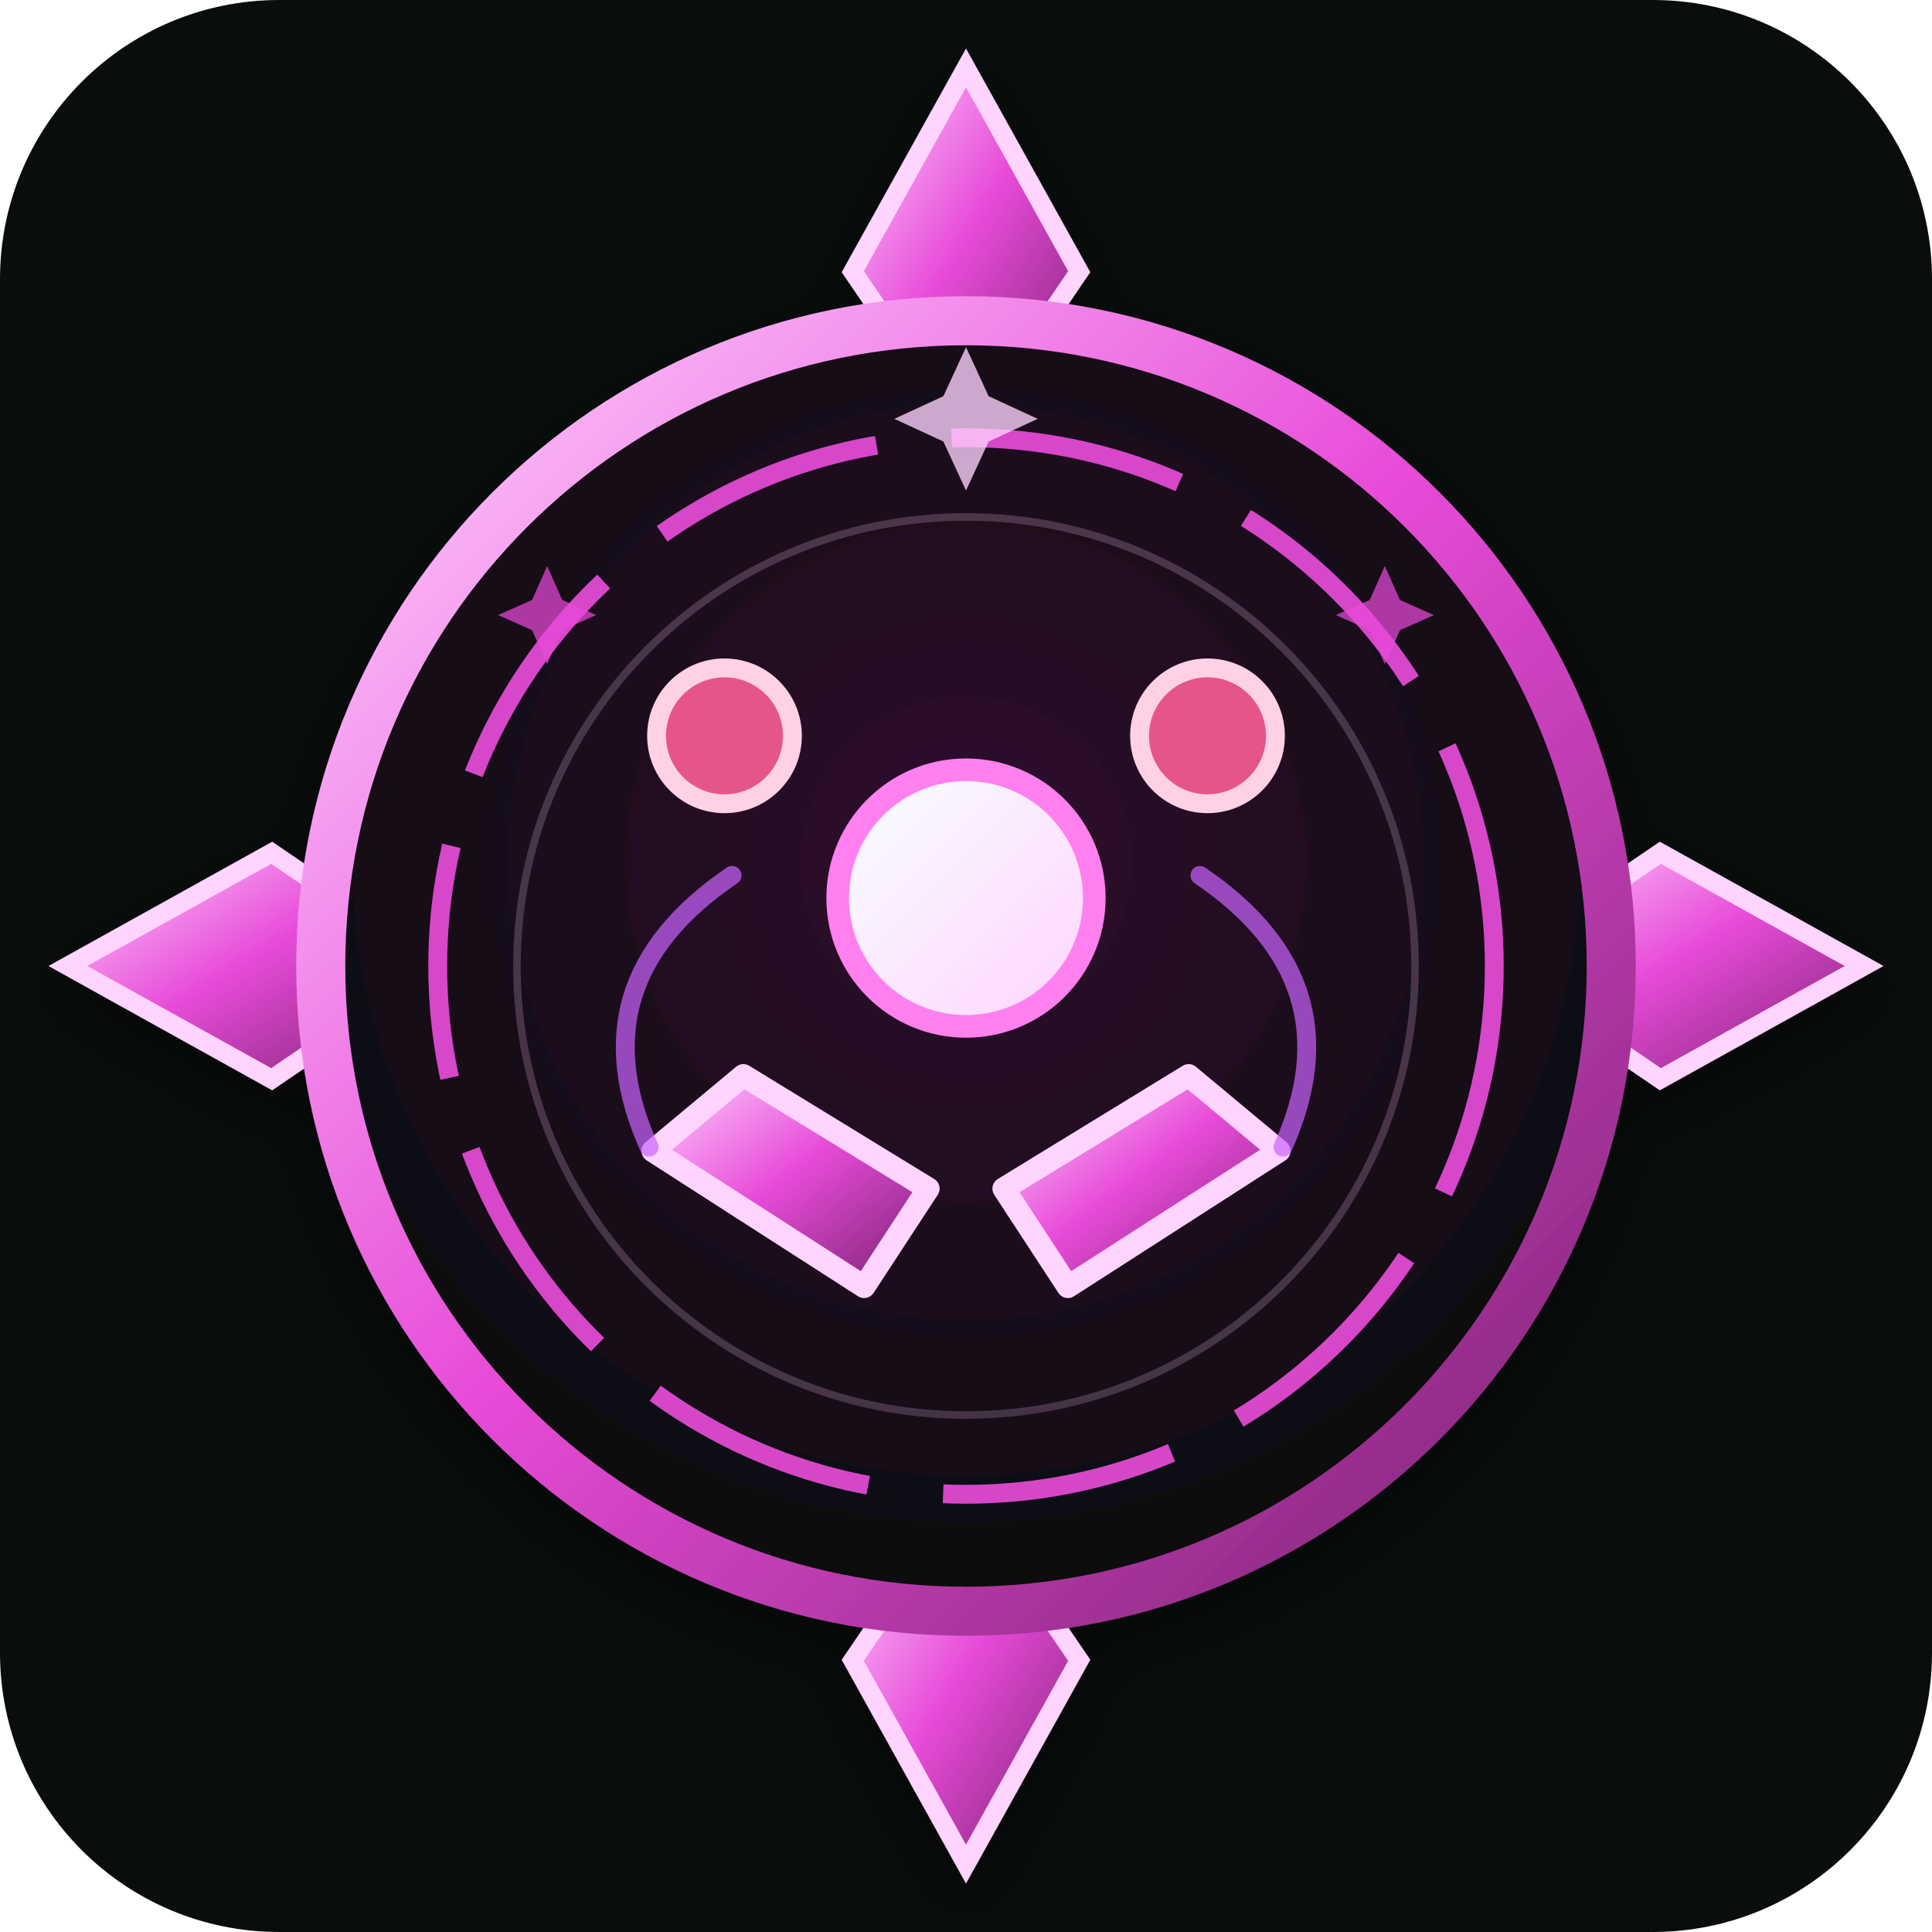
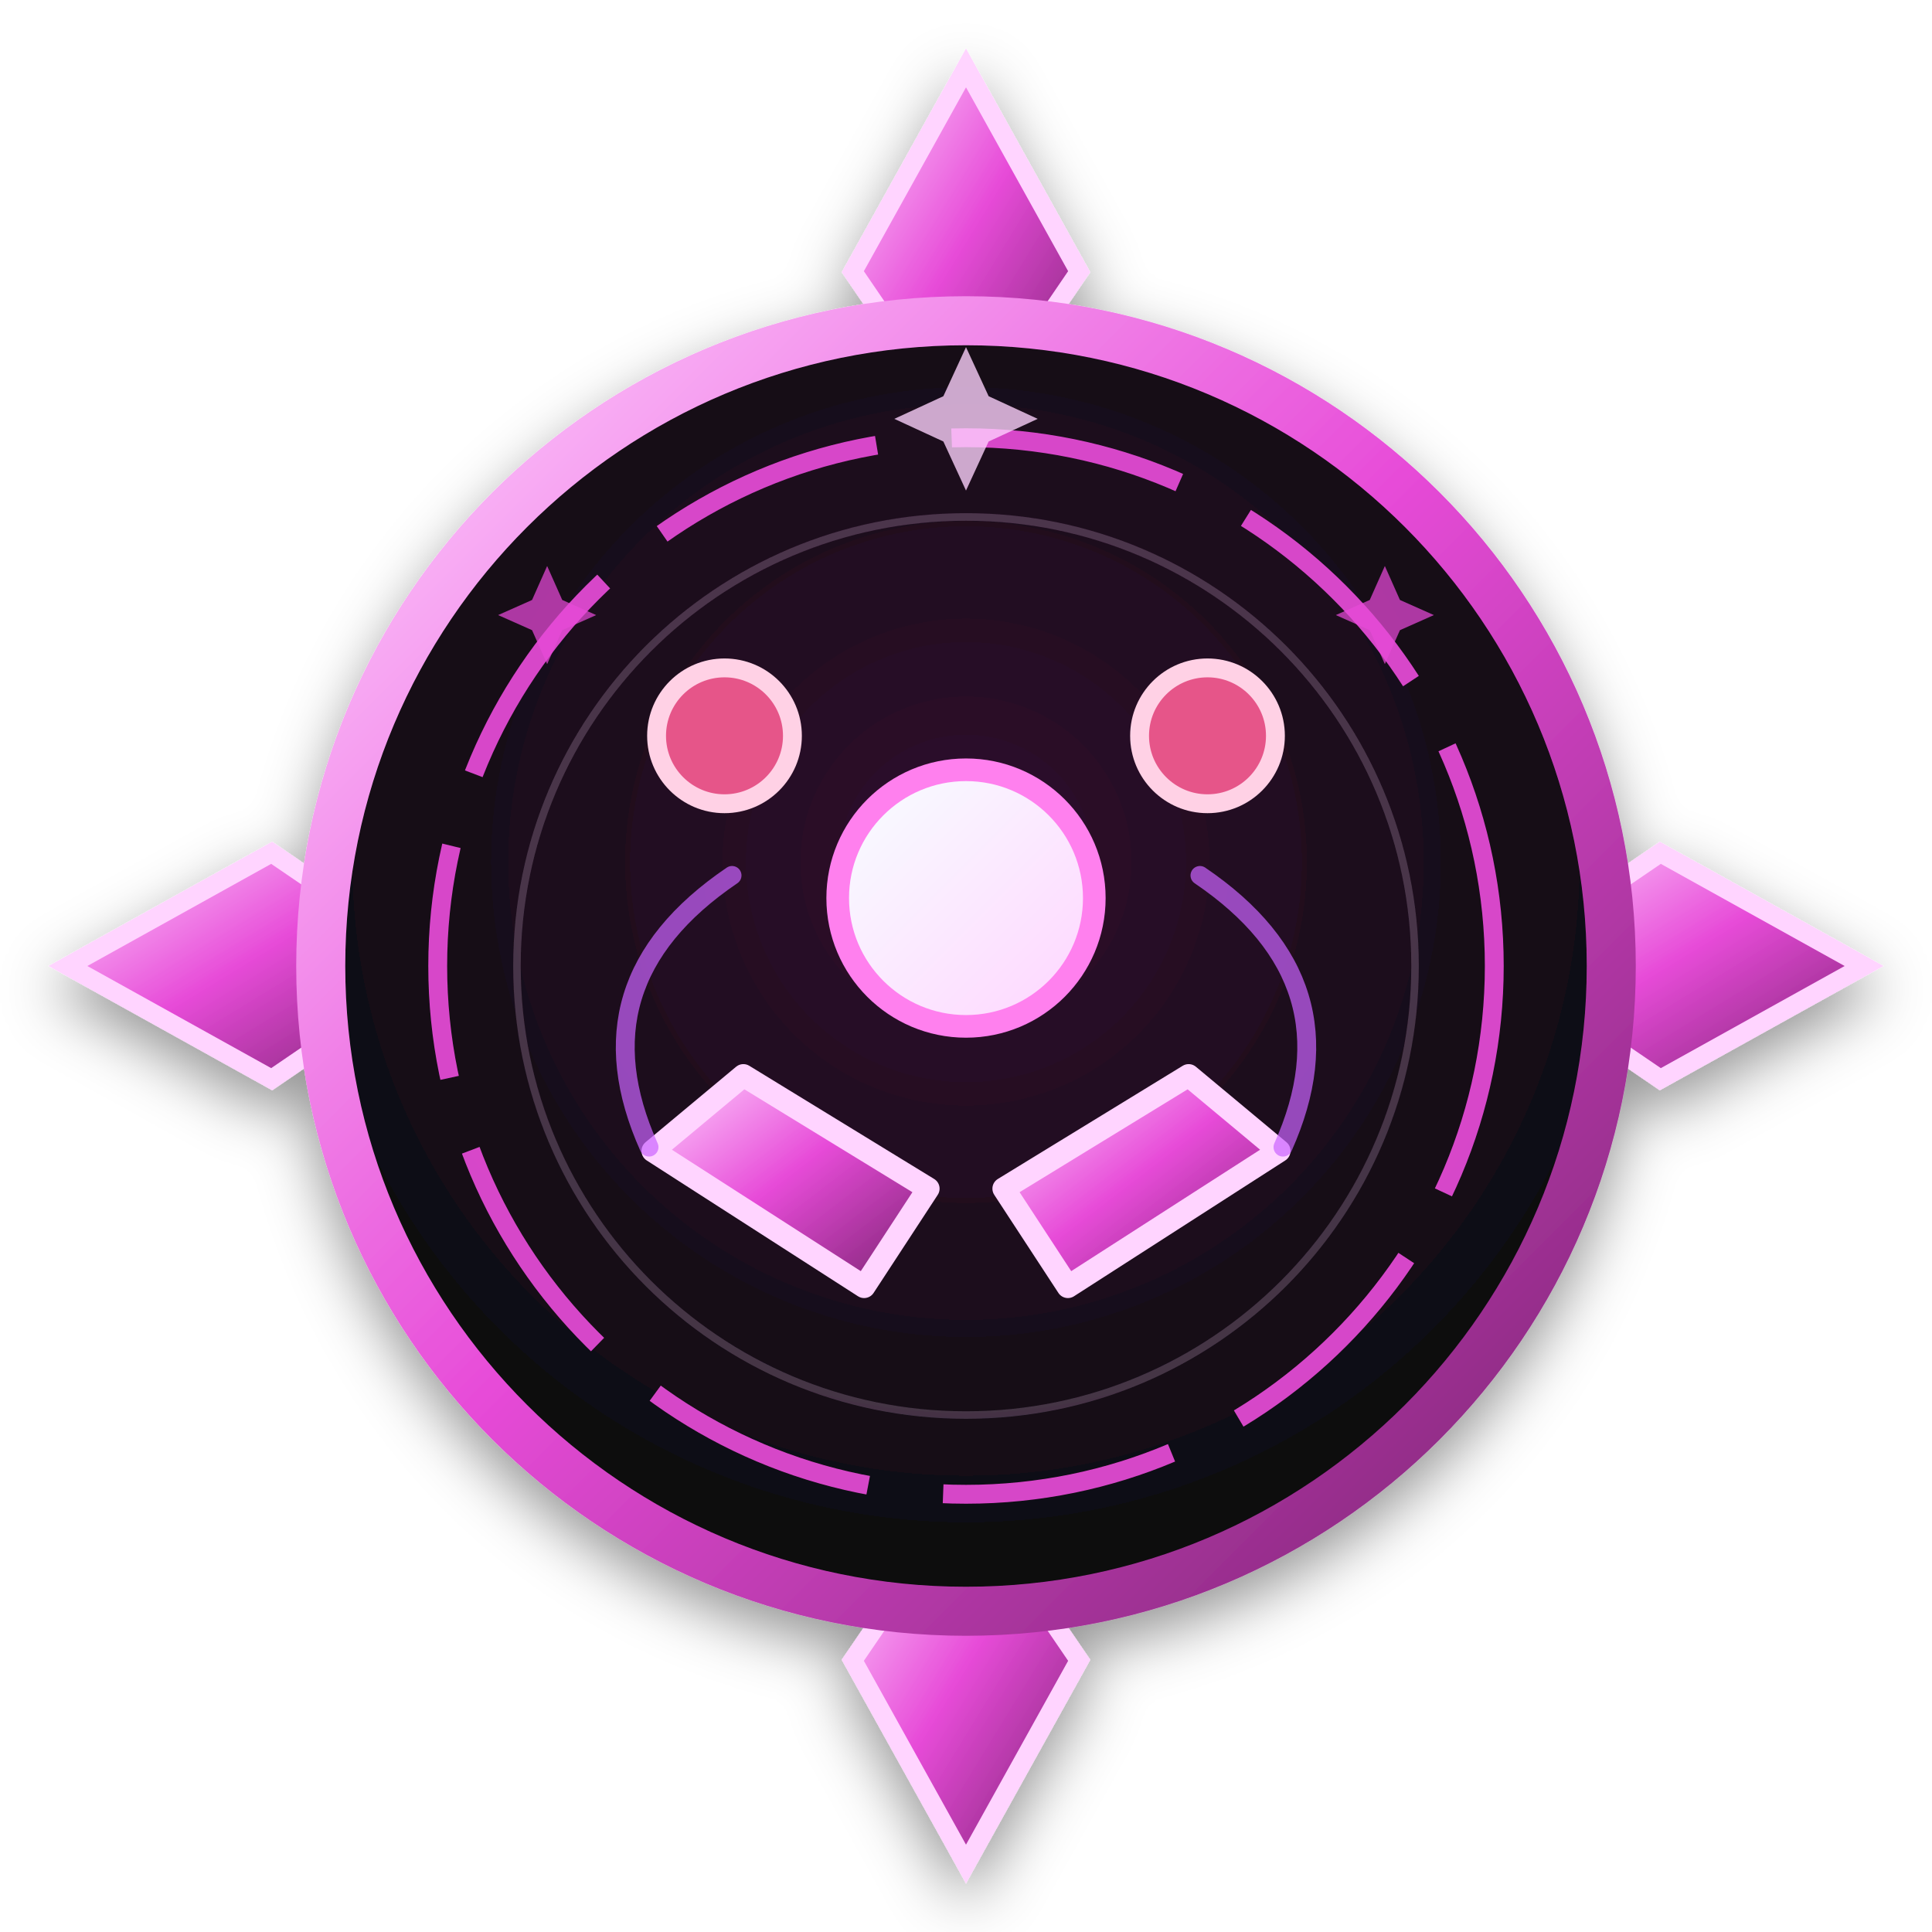
<svg xmlns="http://www.w3.org/2000/svg" viewBox="0 0 512 512">
  <defs>
    <radialGradient id="bg" cx="50%" cy="42%" r="66%">
      <stop stop-color="#31102e" />
      <stop offset="1" stop-color="#050909" />
    </radialGradient>
    <linearGradient id="a" x1="0" y1="0" x2="1" y2="1">
      <stop stop-color="#ffd4ff" />
      <stop offset=".48" stop-color="#e74bd8" />
      <stop offset="1" stop-color="#77226e" />
    </linearGradient>
    <linearGradient id="m" x1="0" y1="0" x2="1" y2="1">
      <stop stop-color="#f7ffff" />
      <stop offset="1" stop-color="#ffd4ff" />
    </linearGradient>
    <filter id="sh" x="-30%" y="-30%" width="160%" height="160%">
      <feGaussianBlur in="SourceAlpha" stdDeviation="8" />
      <feOffset dy="6" />
      <feComponentTransfer>
        <feFuncA type="linear" slope=".42" />
      </feComponentTransfer>
      <feMerge>
        <feMergeNode />
        <feMergeNode in="SourceGraphic" />
      </feMerge>
    </filter>
  </defs>
-   <rect width="512" height="512" rx="74" fill="#090d0c" />
  <g filter="url(#sh)">
    <path d="M256 18 286 72 256 116 226 72Z" fill="url(#a)" stroke="#ffd4ff" stroke-width="5" />
    <path d="M494 256 440 286 396 256 440 226Z" fill="url(#a)" stroke="#ffd4ff" stroke-width="5" />
    <path d="M256 494 226 440 256 396 286 440Z" fill="url(#a)" stroke="#ffd4ff" stroke-width="5" />
    <path d="M18 256 72 226 116 256 72 286Z" fill="url(#a)" stroke="#ffd4ff" stroke-width="5" />
    <circle cx="256" cy="256" r="171" fill="url(#bg)" stroke="url(#a)" stroke-width="13" />
    <circle cx="256" cy="256" r="140" fill="none" stroke="#e74bd8" stroke-width="5" stroke-dasharray="62 20" opacity=".92" />
    <circle cx="256" cy="256" r="119" fill="none" stroke="#ffd4ff" stroke-width="2" opacity=".2" />
    <path d="m256 92 6 13 13 6-13 6-6 13-6-13-13-6 13-6Z" fill="#ffd4ff" opacity=".78" />
    <path d="m145 150 4 9 9 4-9 4-4 9-4-9-9-4 9-4Z" fill="#e74bd8" opacity=".72" />
    <path d="m367 150 4 9 9 4-9 4-4 9-4-9-9-4 9-4Z" fill="#e74bd8" opacity=".72" />
    <circle cx="256" cy="238" r="34" fill="url(#m)" stroke="#ff80ee" stroke-width="6" />
    <circle cx="192" cy="195" r="18" fill="#e65589" stroke="#ffd1e5" stroke-width="5" />
    <circle cx="320" cy="195" r="18" fill="#e65589" stroke="#ffd1e5" stroke-width="5" />
    <path d="m173 305 24-20 49 30-17 26Z" fill="url(#a)" stroke="#ffd4ff" stroke-width="6" stroke-linejoin="round" />
    <path d="m339 305-24-20-49 30 17 26Z" fill="url(#a)" stroke="#ffd4ff" stroke-width="6" stroke-linejoin="round" />
    <path d="M194 232c-28 19-35 43-22 72M318 232c28 19 35 43 22 72" fill="none" stroke="#cb64ff" stroke-width="5" stroke-linecap="round" opacity=".7" />
  </g>
</svg>
